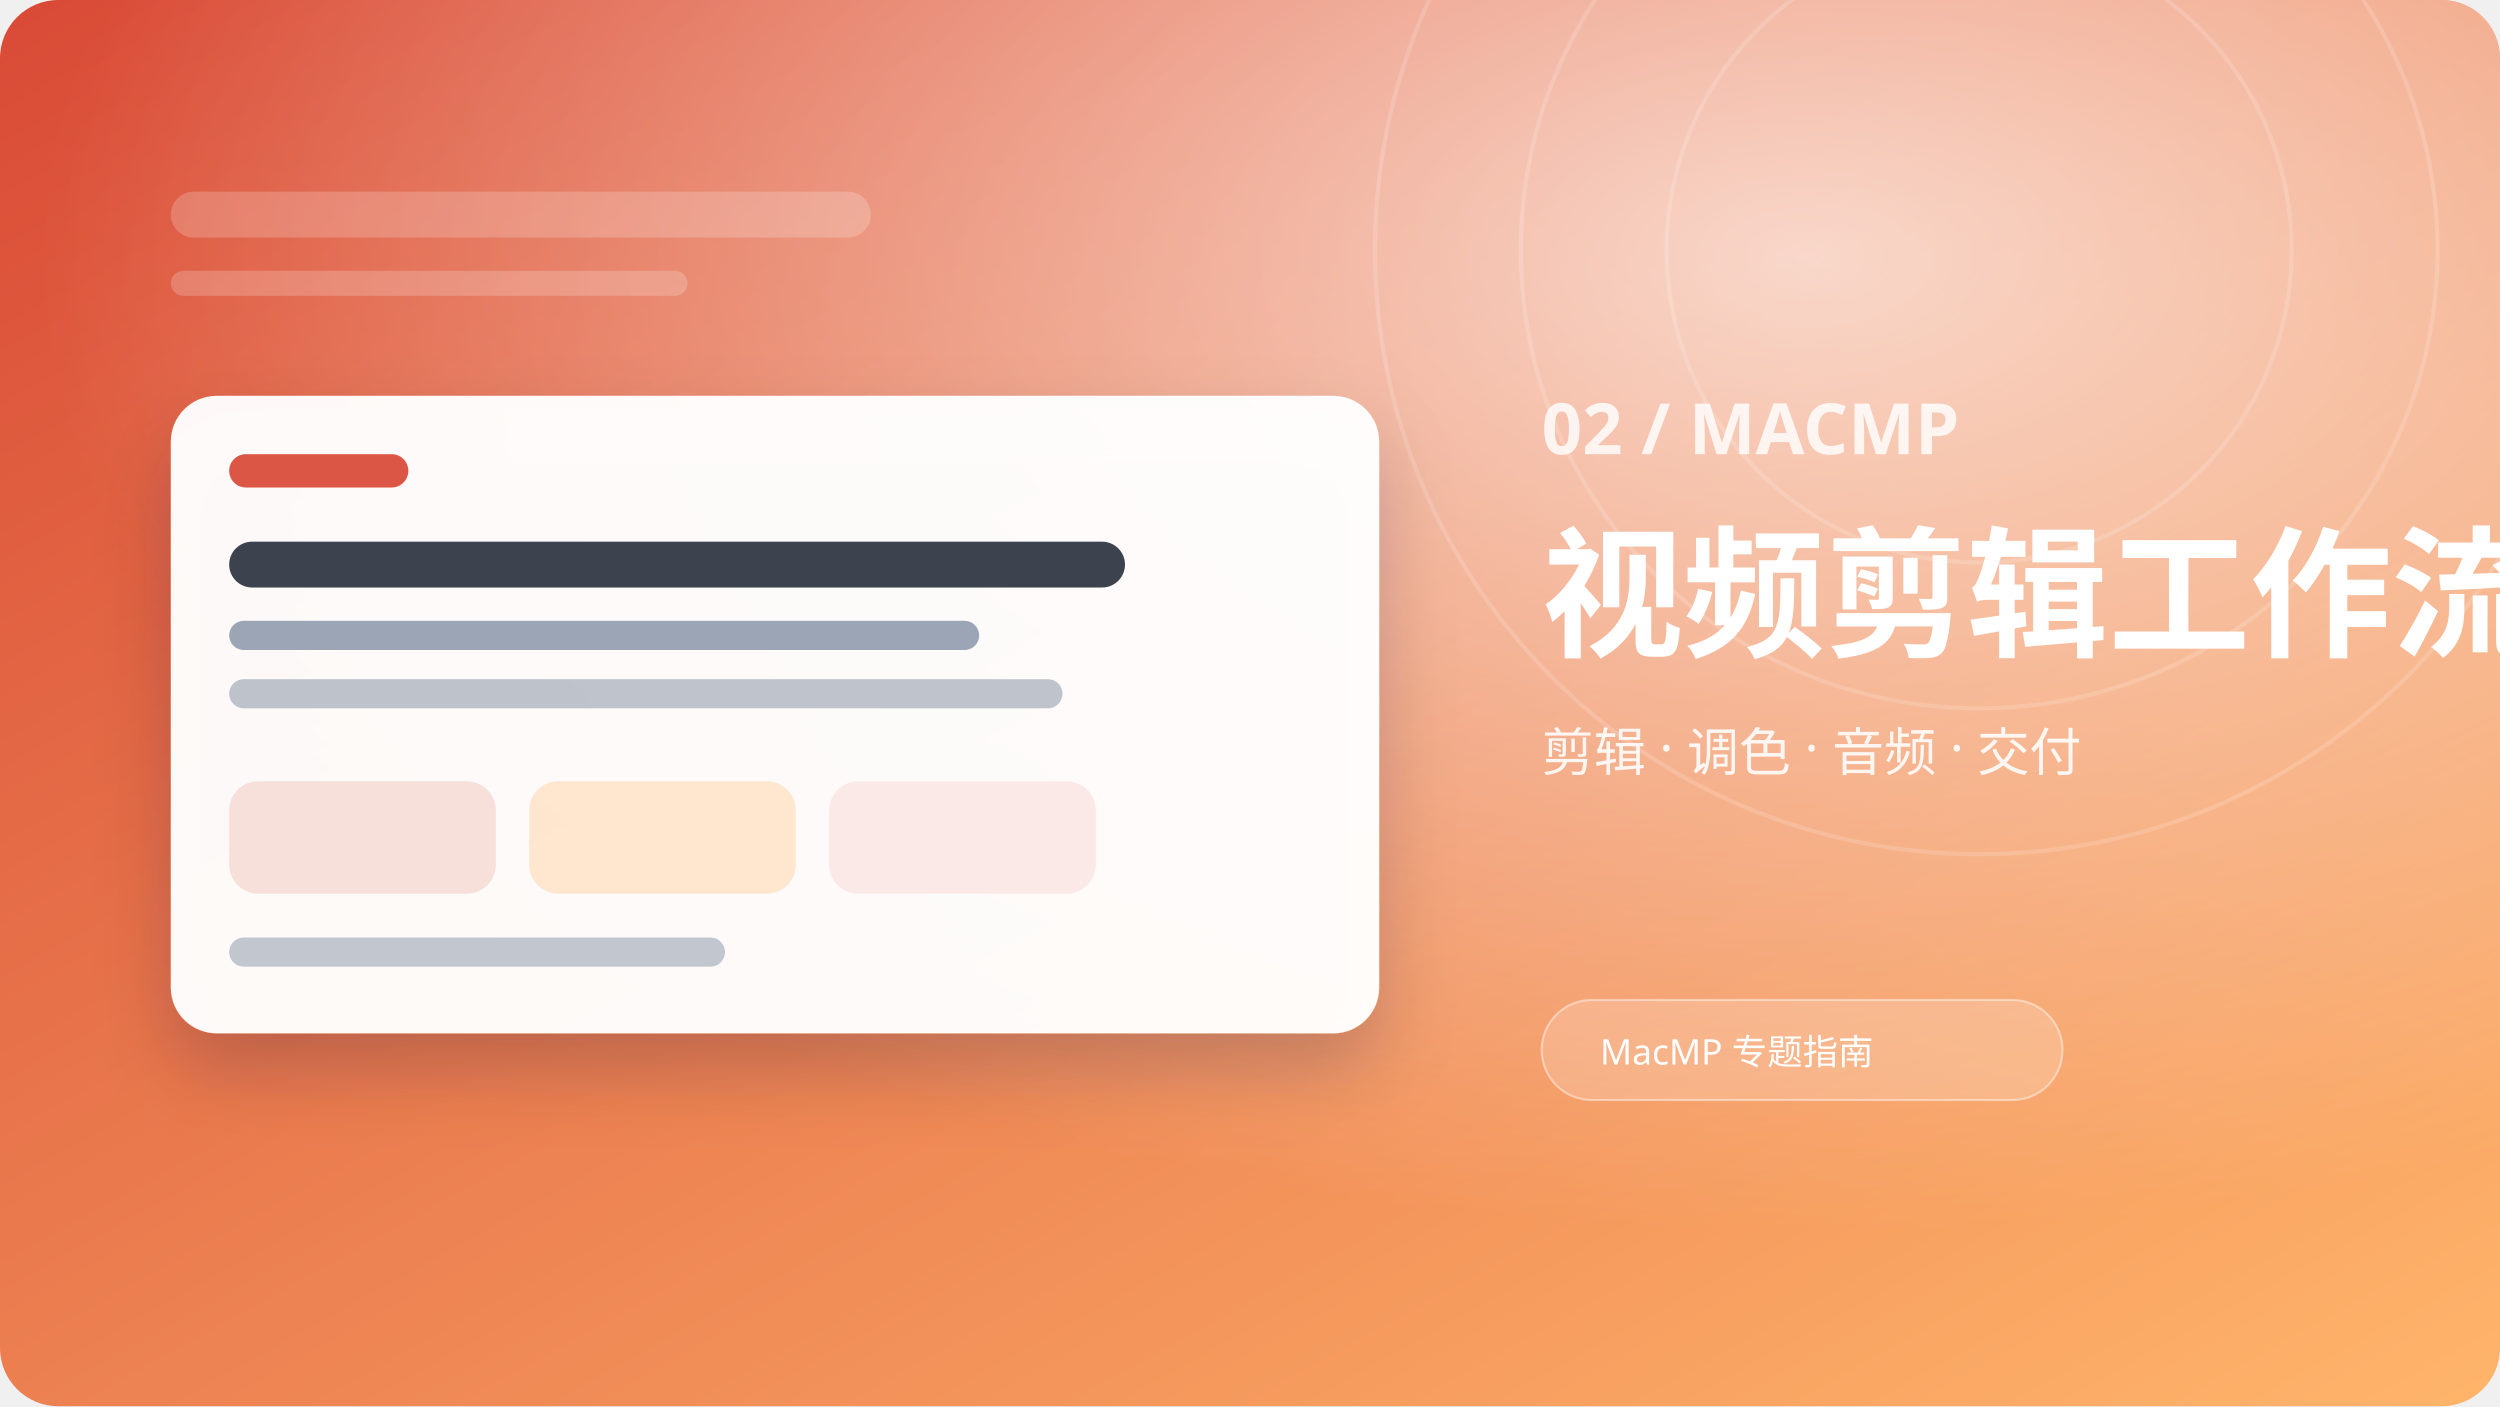
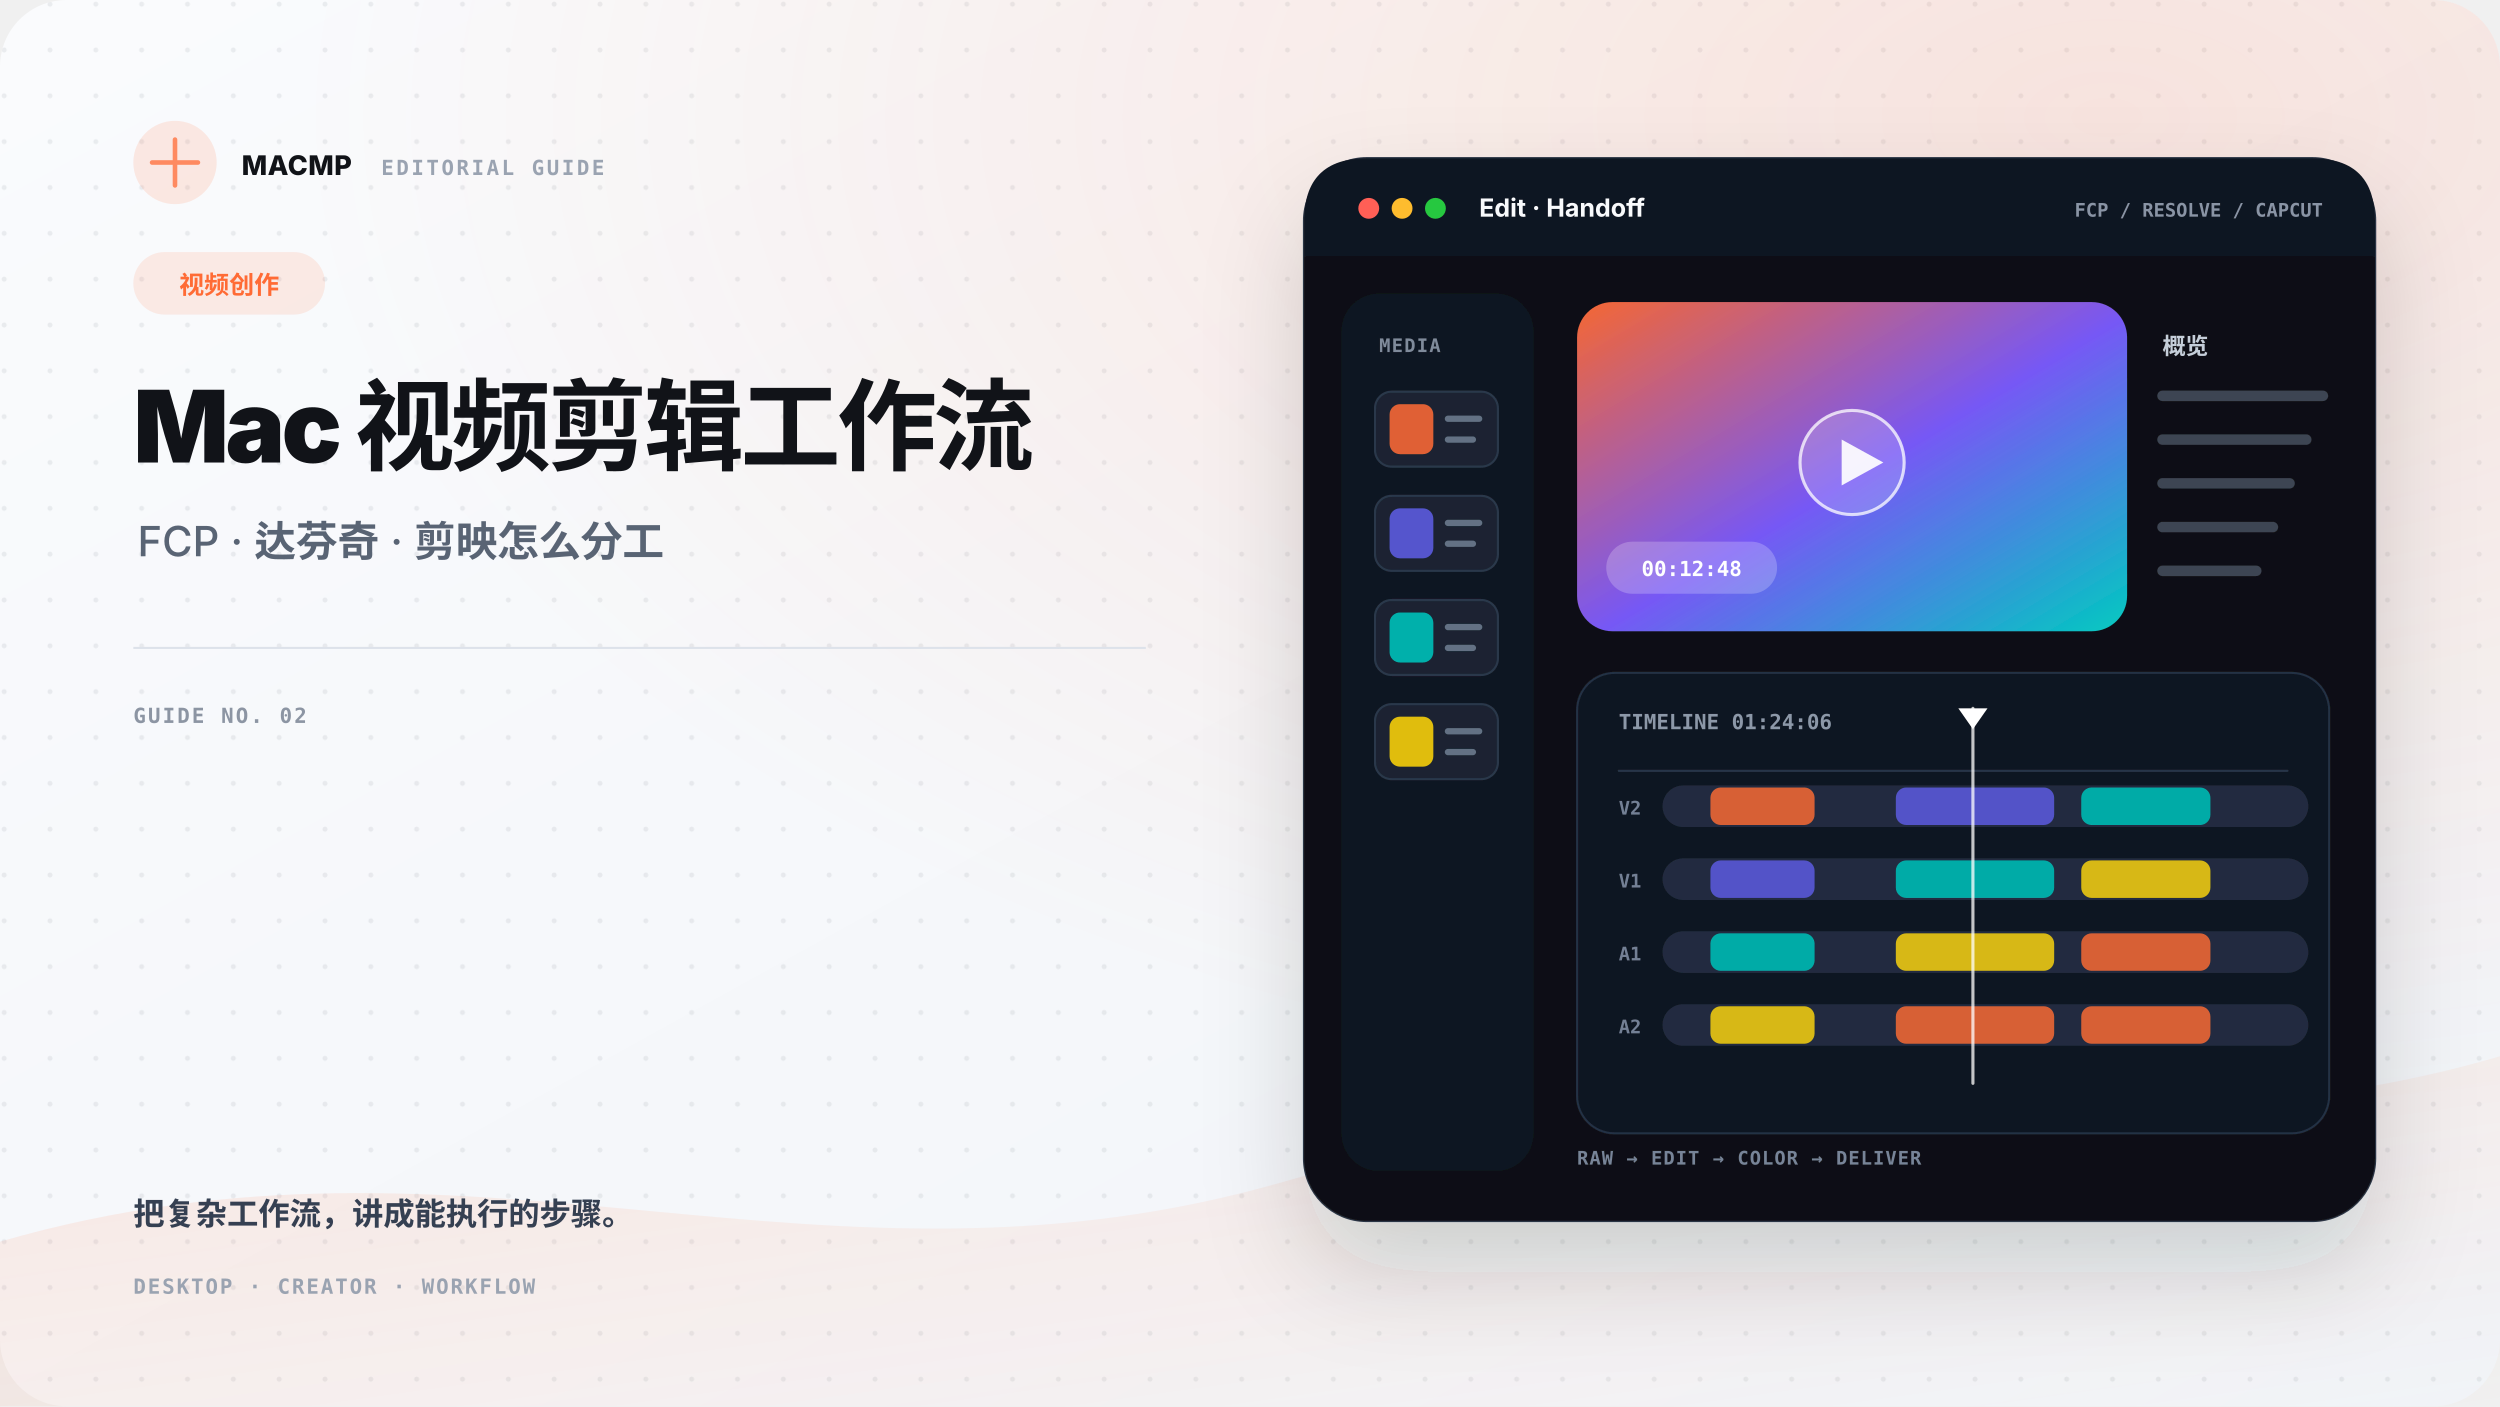
<svg xmlns="http://www.w3.org/2000/svg" viewBox="0 0 1200 675" role="img" aria-labelledby="title">
  <defs>
-     <linearGradient id="bg" x1="0" y1="0" x2="1" y2="1">
-       <stop offset="0" stop-color="#d94a36" />
-       <stop offset="1" stop-color="#ffb56b" />
+     <linearGradient id="page" x1="0" y1="0" x2="1" y2="1">
+       <stop stop-color="#FAFBFD" />
+       <stop offset="1" stop-color="#F1F4F8" />
    </linearGradient>
-     <radialGradient id="glow" cx="72%" cy="18%" r="70%">
-       <stop offset="0" stop-color="#ffffff" stop-opacity=".70" />
-       <stop offset="1" stop-color="#ffffff" stop-opacity="0" />
+     <radialGradient id="halo" cx="84%" cy="8%" r="72%">
+       <stop stop-color="#FF6B35" stop-opacity=".15" />
+       <stop offset="1" stop-color="#FF6B35" stop-opacity="0" />
    </radialGradient>
-     <filter id="shadow" x="-20%" y="-20%" width="140%" height="140%">
-       <feDropShadow dx="0" dy="18" stdDeviation="18" flood-color="#001b3d" flood-opacity=".20" />
+     <linearGradient id="accentWash" x1="0" y1="0" x2="1" y2="1">
+       <stop stop-color="#FF6B35" stop-opacity=".13" />
+       <stop offset="1" stop-color="#FF6B35" stop-opacity="0" />
+     </linearGradient>
+     <linearGradient id="mediaGradient" x1="0" y1="0" x2="1" y2="1">
+       <stop stop-color="#FF6B35" />
+       <stop offset=".52" stop-color="#7B5CFF" />
+       <stop offset="1" stop-color="#00D2C8" />
+     </linearGradient>
+     <filter id="shadow" x="-25%" y="-20%" width="160%" height="170%">
+       <feDropShadow dx="0" dy="24" stdDeviation="24" flood-color="#182033" flood-opacity=".16" />
    </filter>
+     <pattern id="dots" width="22" height="22" patternUnits="userSpaceOnUse">
+       <circle cx="2" cy="2" r="1.2" fill="#172033" fill-opacity=".07" />
+     </pattern>
+     <clipPath id="windowClip">
+       <rect x="626" y="76" width="514" height="510" rx="30" />
+     </clipPath>
  </defs>
-   <rect width="1200" height="675" rx="28" fill="url(#bg)" />
-   <rect width="1200" height="675" rx="28" fill="url(#glow)" />
-   <g opacity=".16" fill="none" stroke="#fff" stroke-width="2">
-     <circle cx="950" cy="120" r="150" />
-     <circle cx="950" cy="120" r="220" />
-     <circle cx="950" cy="120" r="290" />
+   <rect width="1200" height="675" rx="32" fill="url(#page)" />
+   <rect width="1200" height="675" rx="32" fill="url(#dots)" />
+   <rect width="1200" height="675" rx="32" fill="url(#halo)" />
+   <path d="M0 596 C228 530 393 632 617 567 C823 507 1017 561 1200 507 V675 H0Z" fill="url(#accentWash)" />
+   <g transform="translate(64 58)">
+     <g>
+       <circle cx="20" cy="20" r="20" fill="#FF6B35" fill-opacity=".13" />
+       <path d="M20 9 L20 31 M9 20 L31 20" stroke="#FF6B35" stroke-width="2.2" stroke-linecap="round" opacity=".75" />
+     </g>
+     <text x="52" y="26" font-family="-apple-system,BlinkMacSystemFont,'PingFang SC','Hiragino Sans GB','Helvetica Neue',sans-serif" font-size="13" font-weight="800" fill="#111318" letter-spacing=".2">MACMP</text>
+     <text x="119" y="26" font-family="'SFMono-Regular',Menlo,Monaco,monospace" font-size="10" font-weight="700" fill="#9AA3B1" letter-spacing="1.2">EDITORIAL GUIDE</text>
+     <rect x="0" y="63" width="92" height="30" rx="15" fill="#FF6B35" fill-opacity=".12" />
+     <text x="46" y="83" font-family="-apple-system,BlinkMacSystemFont,'PingFang SC','Hiragino Sans GB','Helvetica Neue',sans-serif" font-size="12" font-weight="750" fill="#FF6B35" text-anchor="middle">视频创作</text>
+     <text x="0" y="164" font-family="-apple-system,BlinkMacSystemFont,'PingFang SC','Hiragino Sans GB','Helvetica Neue',sans-serif" font-size="48" font-weight="850" fill="#111318" letter-spacing="-1.7">Mac 视频剪辑工作流</text>
+     <text x="2" y="209" font-family="-apple-system,BlinkMacSystemFont,'PingFang SC','Hiragino Sans GB','Helvetica Neue',sans-serif" font-size="20" font-weight="550" fill="#596474">FCP · 达芬奇 · 剪映怎么分工</text>
+     <line x1="0" y1="253" x2="486" y2="253" stroke="#DDE2EA" stroke-width="1" />
+     <text x="0" y="289" font-family="'SFMono-Regular',Menlo,Monaco,monospace" font-size="10" font-weight="750" fill="#8C95A3" letter-spacing="1">GUIDE NO. 02</text>
+     <text x="0" y="530" font-family="-apple-system,BlinkMacSystemFont,'PingFang SC','Hiragino Sans GB','Helvetica Neue',sans-serif" font-size="15" font-weight="650" fill="#354052">把复杂工作流，讲成能执行的步骤。</text>
+     <text x="0" y="563" font-family="'SFMono-Regular',Menlo,Monaco,monospace" font-size="10" font-weight="700" fill="#9AA3B1" letter-spacing=".9">DESKTOP · CREATOR · WORKFLOW</text>
  </g>
-   <g opacity=".20" fill="#fff">
-     <rect x="82" y="92" width="336" height="22" rx="11" />
-     <rect x="82" y="130" width="248" height="12" rx="6" />
-   </g>
-   <g filter="url(#shadow)" transform="translate(82 190)">
-     <rect width="580" height="306" rx="22" fill="#fff" fill-opacity=".96" />
-     <rect x="28" y="28" width="86" height="16" rx="8" fill="#d94a36" opacity=".92" />
-     <rect x="28" y="70" width="430" height="22" rx="11" fill="#18212f" opacity=".84" />
-     <rect x="28" y="108" width="360" height="14" rx="7" fill="#8a95a8" opacity=".84" />
-     <rect x="28" y="136" width="400" height="14" rx="7" fill="#8a95a8" opacity=".55" />
-     <rect x="28" y="185" width="128" height="54" rx="14" fill="#d94a36" opacity=".16" />
-     <rect x="172" y="185" width="128" height="54" rx="14" fill="#ffb56b" opacity=".30" />
-     <rect x="316" y="185" width="128" height="54" rx="14" fill="#d94a36" opacity=".10" />
-     <rect x="28" y="260" width="238" height="14" rx="7" fill="#8a95a8" opacity=".52" />
-   </g>
-   <g transform="translate(740 218)" fill="#fff">
-     <text x="0" y="0" font-family="PingFang SC,Hiragino Sans GB,sans-serif" font-size="34" font-weight="600" opacity=".82">02 / MACMP</text>
-     <text x="0" y="92" font-family="PingFang SC,Hiragino Sans GB,sans-serif" font-size="68" font-weight="700">视频剪辑工作流</text>
-     <text x="0" y="152" font-family="PingFang SC,Hiragino Sans GB,sans-serif" font-size="25" opacity=".88">剪辑 · 调色 · 音频 · 交付</text>
-   </g>
-   <g transform="translate(740 480)">
-     <rect width="250" height="48" rx="24" fill="#fff" fill-opacity=".18" stroke="#fff" stroke-opacity=".44" />
-     <text x="28" y="31" font-family="PingFang SC,Hiragino Sans GB,sans-serif" font-size="17" fill="#fff">MacMP 专题指南</text>
+   <g filter="url(#shadow)">
+     <rect x="626" y="76" width="514" height="510" rx="30" fill="#0B0F16" stroke="#2A3444" stroke-width="1.2" />
+     <path d="M626 106 Q626 76 656 76 H1110 Q1140 76 1140 106 V123 H626 Z" fill="#111722" />
+     <circle cx="657" cy="100" r="5" fill="#FF5F57" fill-opacity="1" stroke="none" stroke-opacity="1" stroke-width="1" />
+     <circle cx="673" cy="100" r="5" fill="#FEBC2E" fill-opacity="1" stroke="none" stroke-opacity="1" stroke-width="1" />
+     <circle cx="689" cy="100" r="5" fill="#28C840" fill-opacity="1" stroke="none" stroke-opacity="1" stroke-width="1" />
+     <text x="710" y="104" font-family="-apple-system,BlinkMacSystemFont,'PingFang SC','Hiragino Sans GB','Helvetica Neue',sans-serif" font-size="12" font-weight="700" fill="#F8FAFC">Edit · Handoff</text>
+     <text x="1115" y="104" font-family="'SFMono-Regular',Menlo,Monaco,monospace" font-size="9" font-weight="700" fill="#8994A5" text-anchor="end">FCP  /  RESOLVE  /  CAPCUT</text>
+     <g clip-path="url(#windowClip)">
+       <rect x="626" y="123" width="514" height="463" fill="#0B0F16" />
+       <rect x="626" y="123" width="514" height="463" fill="#FF6B35" fill-opacity=".025" />
+       <rect x="644" y="141" width="92" height="421" rx="18" fill="#101722" fill-opacity="1" stroke="none" stroke-opacity="1" stroke-width="1" />
+       <text x="662" y="169" font-family="'SFMono-Regular',Menlo,Monaco,monospace" font-size="9" font-weight="800" fill="#7F8B9B" fill-opacity="1" text-anchor="start" letter-spacing="0.6">MEDIA</text>
+       <rect x="660" y="188" width="59" height="36" rx="8" fill="#1A2432" fill-opacity="1" stroke="#2B394B" stroke-opacity="1" stroke-width="1" />
+       <rect x="667" y="194" width="21" height="24" rx="5" fill="#FF6B35" fill-opacity="0.86" stroke="none" stroke-opacity="1" stroke-width="1" />
+       <line x1="695" y1="201" x2="710" y2="201" stroke="#647184" stroke-width="3" stroke-opacity="1" stroke-linecap="round" />
+       <line x1="695" y1="211" x2="707" y2="211" stroke="#647184" stroke-width="3" stroke-opacity="1" stroke-linecap="round" />
+       <rect x="660" y="238" width="59" height="36" rx="8" fill="#1A2432" fill-opacity="1" stroke="#2B394B" stroke-opacity="1" stroke-width="1" />
+       <rect x="667" y="244" width="21" height="24" rx="5" fill="#5E5CE6" fill-opacity="0.86" stroke="none" stroke-opacity="1" stroke-width="1" />
+       <line x1="695" y1="251" x2="710" y2="251" stroke="#647184" stroke-width="3" stroke-opacity="1" stroke-linecap="round" />
+       <line x1="695" y1="261" x2="707" y2="261" stroke="#647184" stroke-width="3" stroke-opacity="1" stroke-linecap="round" />
+       <rect x="660" y="288" width="59" height="36" rx="8" fill="#1A2432" fill-opacity="1" stroke="#2B394B" stroke-opacity="1" stroke-width="1" />
+       <rect x="667" y="294" width="21" height="24" rx="5" fill="#00C7BE" fill-opacity="0.86" stroke="none" stroke-opacity="1" stroke-width="1" />
+       <line x1="695" y1="301" x2="710" y2="301" stroke="#647184" stroke-width="3" stroke-opacity="1" stroke-linecap="round" />
+       <line x1="695" y1="311" x2="707" y2="311" stroke="#647184" stroke-width="3" stroke-opacity="1" stroke-linecap="round" />
+       <rect x="660" y="338" width="59" height="36" rx="8" fill="#1A2432" fill-opacity="1" stroke="#2B394B" stroke-opacity="1" stroke-width="1" />
+       <rect x="667" y="344" width="21" height="24" rx="5" fill="#FFD60A" fill-opacity="0.86" stroke="none" stroke-opacity="1" stroke-width="1" />
+       <line x1="695" y1="351" x2="710" y2="351" stroke="#647184" stroke-width="3" stroke-opacity="1" stroke-linecap="round" />
+       <line x1="695" y1="361" x2="707" y2="361" stroke="#647184" stroke-width="3" stroke-opacity="1" stroke-linecap="round" />
+       <rect x="757" y="145" width="264" height="158" rx="17" fill="url(#mediaGradient)" fill-opacity="1" stroke="none" stroke-opacity="1" stroke-width="1" />
+       <rect x="757" y="145" width="264" height="158" rx="17" fill="#000" fill-opacity="0.04" stroke="none" stroke-opacity="1" stroke-width="1" />
+       <circle cx="889" cy="222" r="25" fill="#FFFFFF" fill-opacity="0.18" stroke="#FFFFFF" stroke-opacity="0.75" stroke-width="1.5" />
+       <path d="M884 211 l20 11 -20 11z" fill="#FFFFFF" opacity=".92" />
+       <rect x="771" y="260" width="82" height="25" rx="12.5" fill="#FFFFFF" fill-opacity="0.22" stroke="none" stroke-opacity="1" stroke-width="1" />
+       <text x="812.0" y="276.5" font-family="'SFMono-Regular',Menlo,Monaco,monospace" font-size="10" font-weight="750" fill="#FFFFFF" fill-opacity="1" text-anchor="middle">00:12:48</text>
+       <text x="1038" y="170" font-family="-apple-system,BlinkMacSystemFont,'PingFang SC','Hiragino Sans GB','Helvetica Neue',sans-serif" font-size="11" font-weight="700" fill="#C5CEDA" fill-opacity="1" text-anchor="start">概览</text>
+       <line x1="1038" y1="190" x2="1115" y2="190" stroke="#617086" stroke-width="5" stroke-opacity="0.55" stroke-linecap="round" />
+       <line x1="1038" y1="211" x2="1107" y2="211" stroke="#617086" stroke-width="5" stroke-opacity="0.55" stroke-linecap="round" />
+       <line x1="1038" y1="232" x2="1099" y2="232" stroke="#617086" stroke-width="5" stroke-opacity="0.55" stroke-linecap="round" />
+       <line x1="1038" y1="253" x2="1091" y2="253" stroke="#617086" stroke-width="5" stroke-opacity="0.55" stroke-linecap="round" />
+       <line x1="1038" y1="274" x2="1083" y2="274" stroke="#617086" stroke-width="5" stroke-opacity="0.55" stroke-linecap="round" />
+       <rect x="757" y="323" width="361" height="221" rx="18" fill="#0F1621" fill-opacity="1" stroke="#243044" stroke-opacity="1" stroke-width="1" />
+       <text x="777" y="350" font-family="'SFMono-Regular',Menlo,Monaco,monospace" font-size="10" font-weight="750" fill="#8C98A8" fill-opacity="1" text-anchor="start">TIMELINE  01:24:06</text>
+       <line x1="777" y1="370" x2="1098" y2="370" stroke="#28364A" stroke-width="1" stroke-opacity="1" stroke-linecap="round" />
+       <text x="777" y="391" font-family="'SFMono-Regular',Menlo,Monaco,monospace" font-size="9" font-weight="700" fill="#738095" fill-opacity="1" text-anchor="start">V2</text>
+       <line x1="808" y1="387" x2="1098" y2="387" stroke="#263246" stroke-width="20" stroke-opacity="0.8" stroke-linecap="round" />
+       <rect x="821" y="378" width="50" height="18" rx="5" fill="#FF6B35" fill-opacity="0.82" stroke="none" stroke-opacity="1" stroke-width="1" />
+       <rect x="910" y="378" width="76" height="18" rx="5" fill="#5E5CE6" fill-opacity="0.82" stroke="none" stroke-opacity="1" stroke-width="1" />
+       <rect x="999" y="378" width="62" height="18" rx="5" fill="#00C7BE" fill-opacity="0.82" stroke="none" stroke-opacity="1" stroke-width="1" />
+       <text x="777" y="426" font-family="'SFMono-Regular',Menlo,Monaco,monospace" font-size="9" font-weight="700" fill="#738095" fill-opacity="1" text-anchor="start">V1</text>
+       <line x1="808" y1="422" x2="1098" y2="422" stroke="#263246" stroke-width="20" stroke-opacity="0.8" stroke-linecap="round" />
+       <rect x="821" y="413" width="50" height="18" rx="5" fill="#5E5CE6" fill-opacity="0.82" stroke="none" stroke-opacity="1" stroke-width="1" />
+       <rect x="910" y="413" width="76" height="18" rx="5" fill="#00C7BE" fill-opacity="0.82" stroke="none" stroke-opacity="1" stroke-width="1" />
+       <rect x="999" y="413" width="62" height="18" rx="5" fill="#FFD60A" fill-opacity="0.82" stroke="none" stroke-opacity="1" stroke-width="1" />
+       <text x="777" y="461" font-family="'SFMono-Regular',Menlo,Monaco,monospace" font-size="9" font-weight="700" fill="#738095" fill-opacity="1" text-anchor="start">A1</text>
+       <line x1="808" y1="457" x2="1098" y2="457" stroke="#263246" stroke-width="20" stroke-opacity="0.8" stroke-linecap="round" />
+       <rect x="821" y="448" width="50" height="18" rx="5" fill="#00C7BE" fill-opacity="0.82" stroke="none" stroke-opacity="1" stroke-width="1" />
+       <rect x="910" y="448" width="76" height="18" rx="5" fill="#FFD60A" fill-opacity="0.82" stroke="none" stroke-opacity="1" stroke-width="1" />
+       <rect x="999" y="448" width="62" height="18" rx="5" fill="#FF6B35" fill-opacity="0.82" stroke="none" stroke-opacity="1" stroke-width="1" />
+       <text x="777" y="496" font-family="'SFMono-Regular',Menlo,Monaco,monospace" font-size="9" font-weight="700" fill="#738095" fill-opacity="1" text-anchor="start">A2</text>
+       <line x1="808" y1="492" x2="1098" y2="492" stroke="#263246" stroke-width="20" stroke-opacity="0.8" stroke-linecap="round" />
+       <rect x="821" y="483" width="50" height="18" rx="5" fill="#FFD60A" fill-opacity="0.82" stroke="none" stroke-opacity="1" stroke-width="1" />
+       <rect x="910" y="483" width="76" height="18" rx="5" fill="#FF6B35" fill-opacity="0.82" stroke="none" stroke-opacity="1" stroke-width="1" />
+       <rect x="999" y="483" width="62" height="18" rx="5" fill="#FF6B35" fill-opacity="0.82" stroke="none" stroke-opacity="1" stroke-width="1" />
+       <line x1="947" y1="340" x2="947" y2="520" stroke="#FFFFFF" stroke-width="1.5" stroke-opacity="0.75" stroke-linecap="round" />
+       <path d="M940 340 h14 l-7 10z" fill="#FFFFFF" />
+       <text x="757" y="559" font-family="'SFMono-Regular',Menlo,Monaco,monospace" font-size="9" font-weight="750" fill="#778498" fill-opacity="1" text-anchor="start" letter-spacing="0.5">RAW  →  EDIT  →  COLOR  →  DELIVER</text>
+     </g>
  </g>
</svg>
